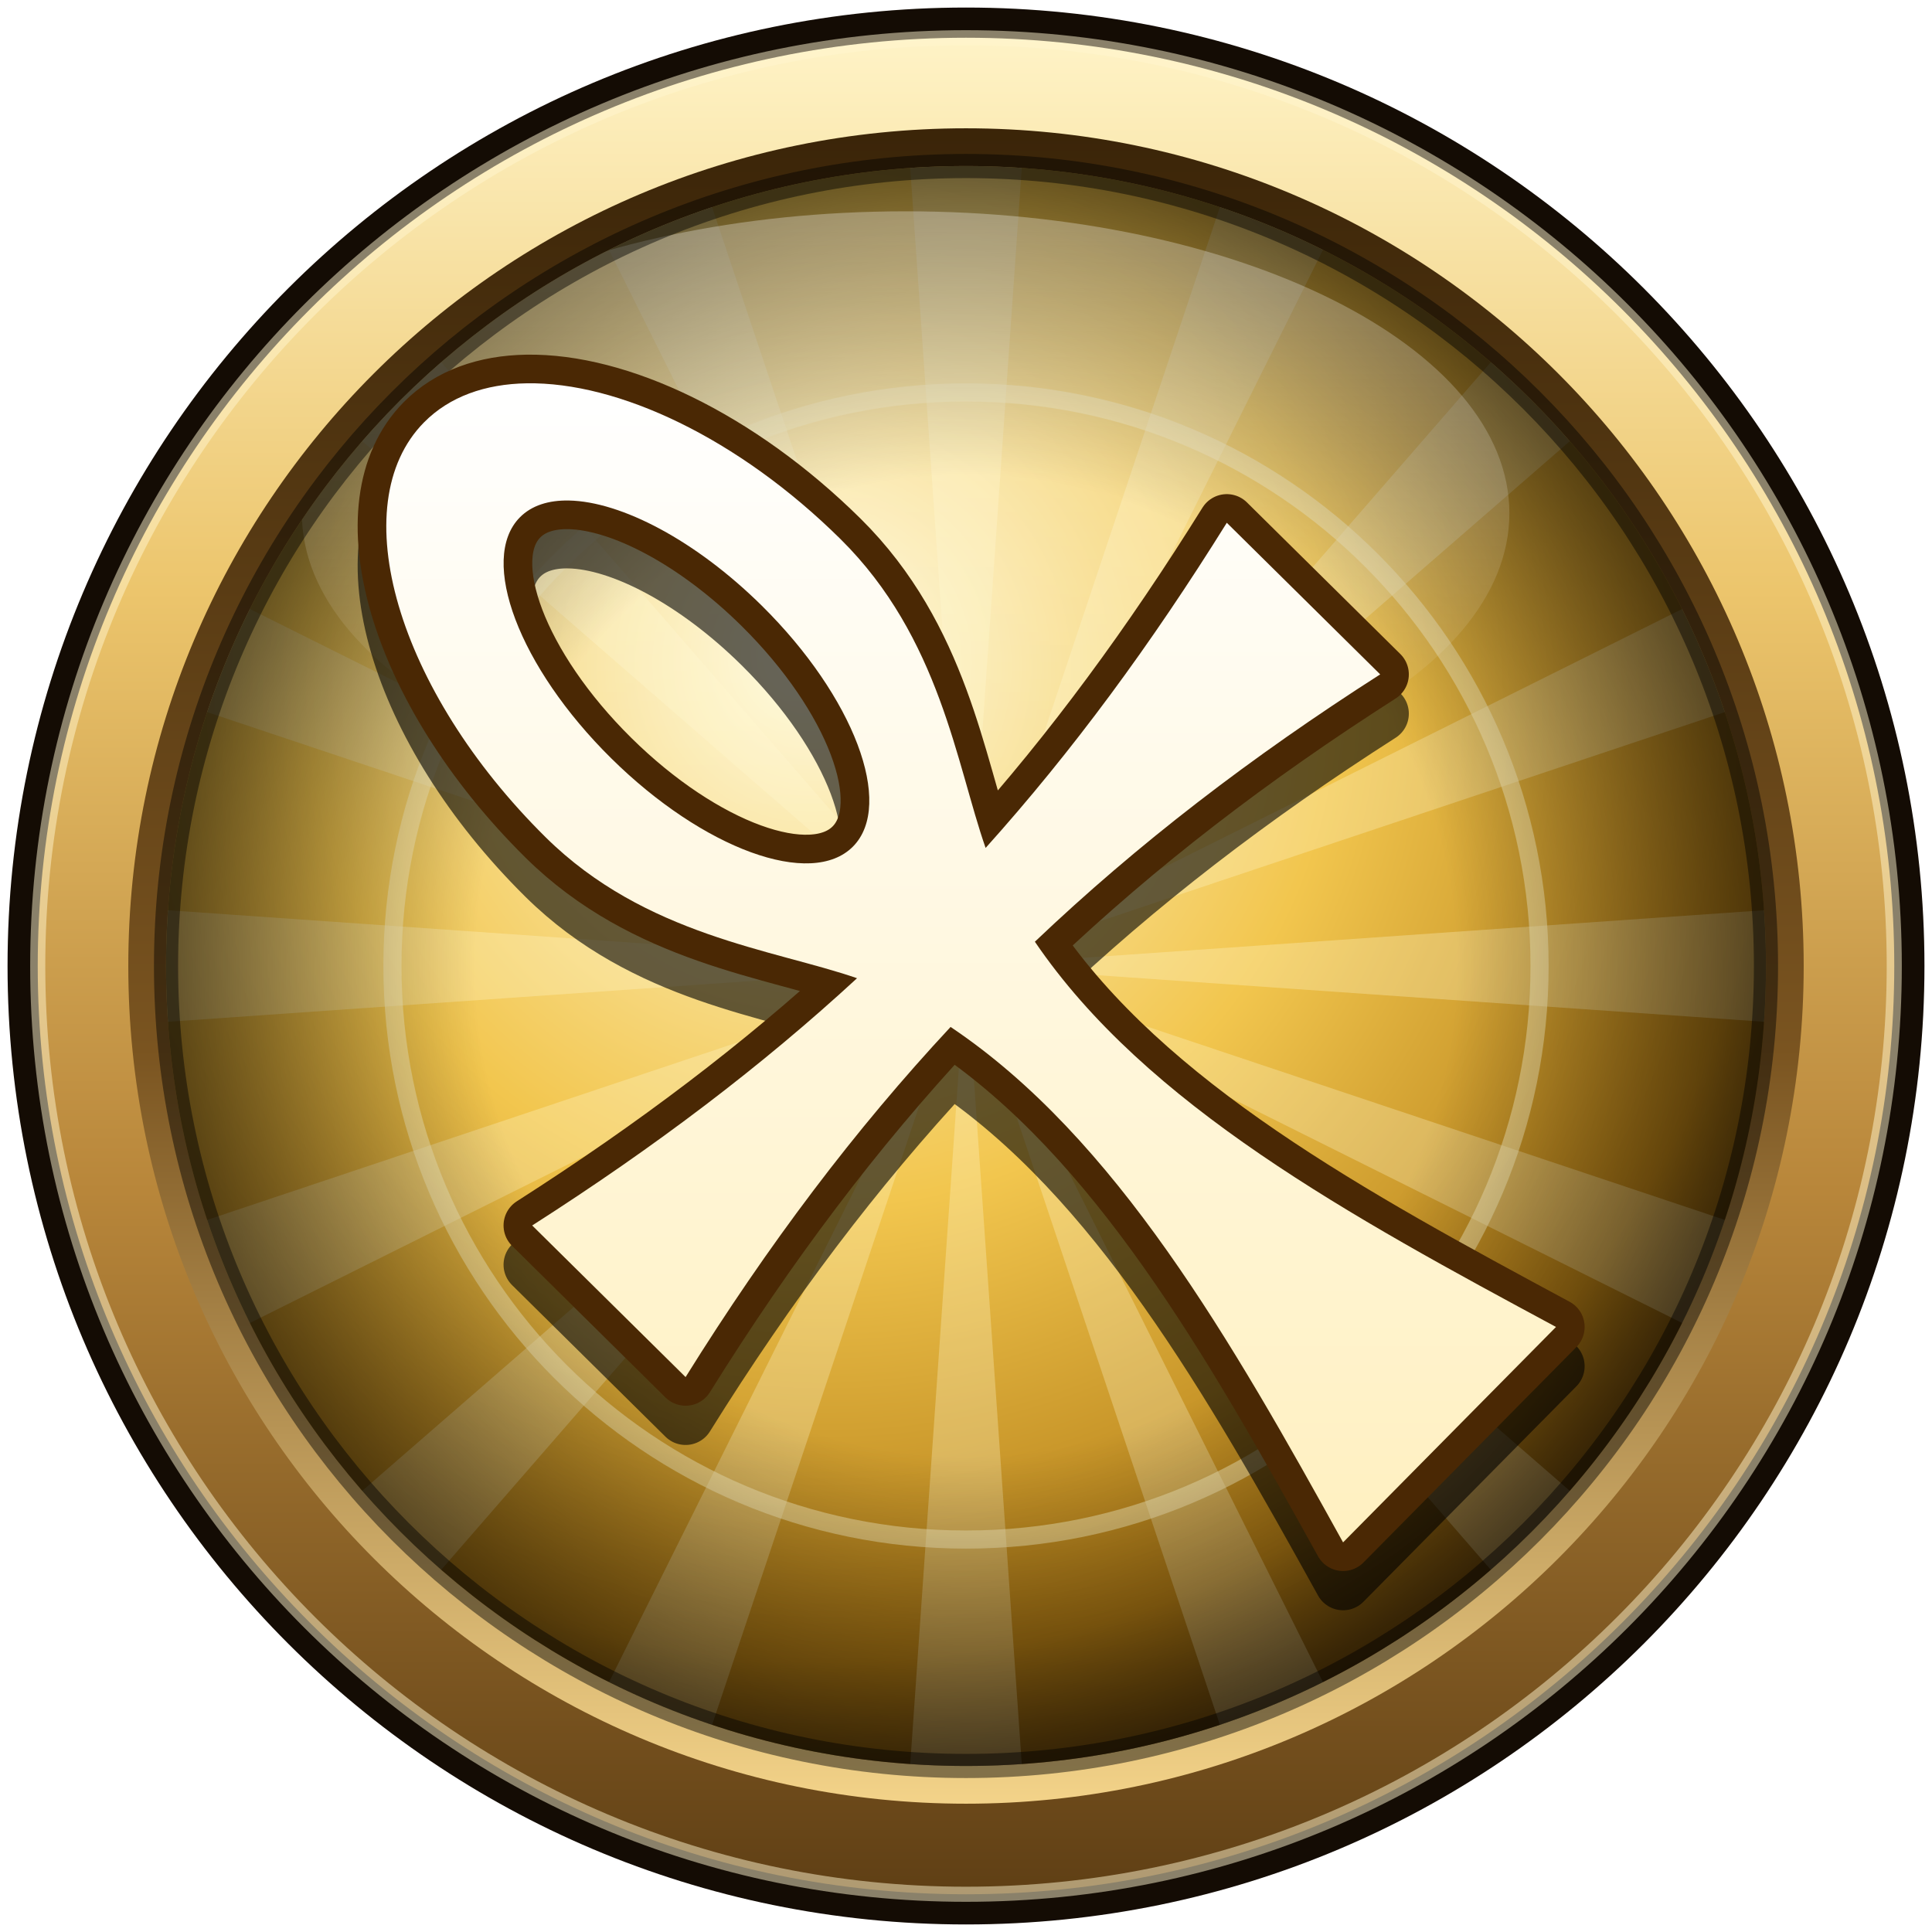
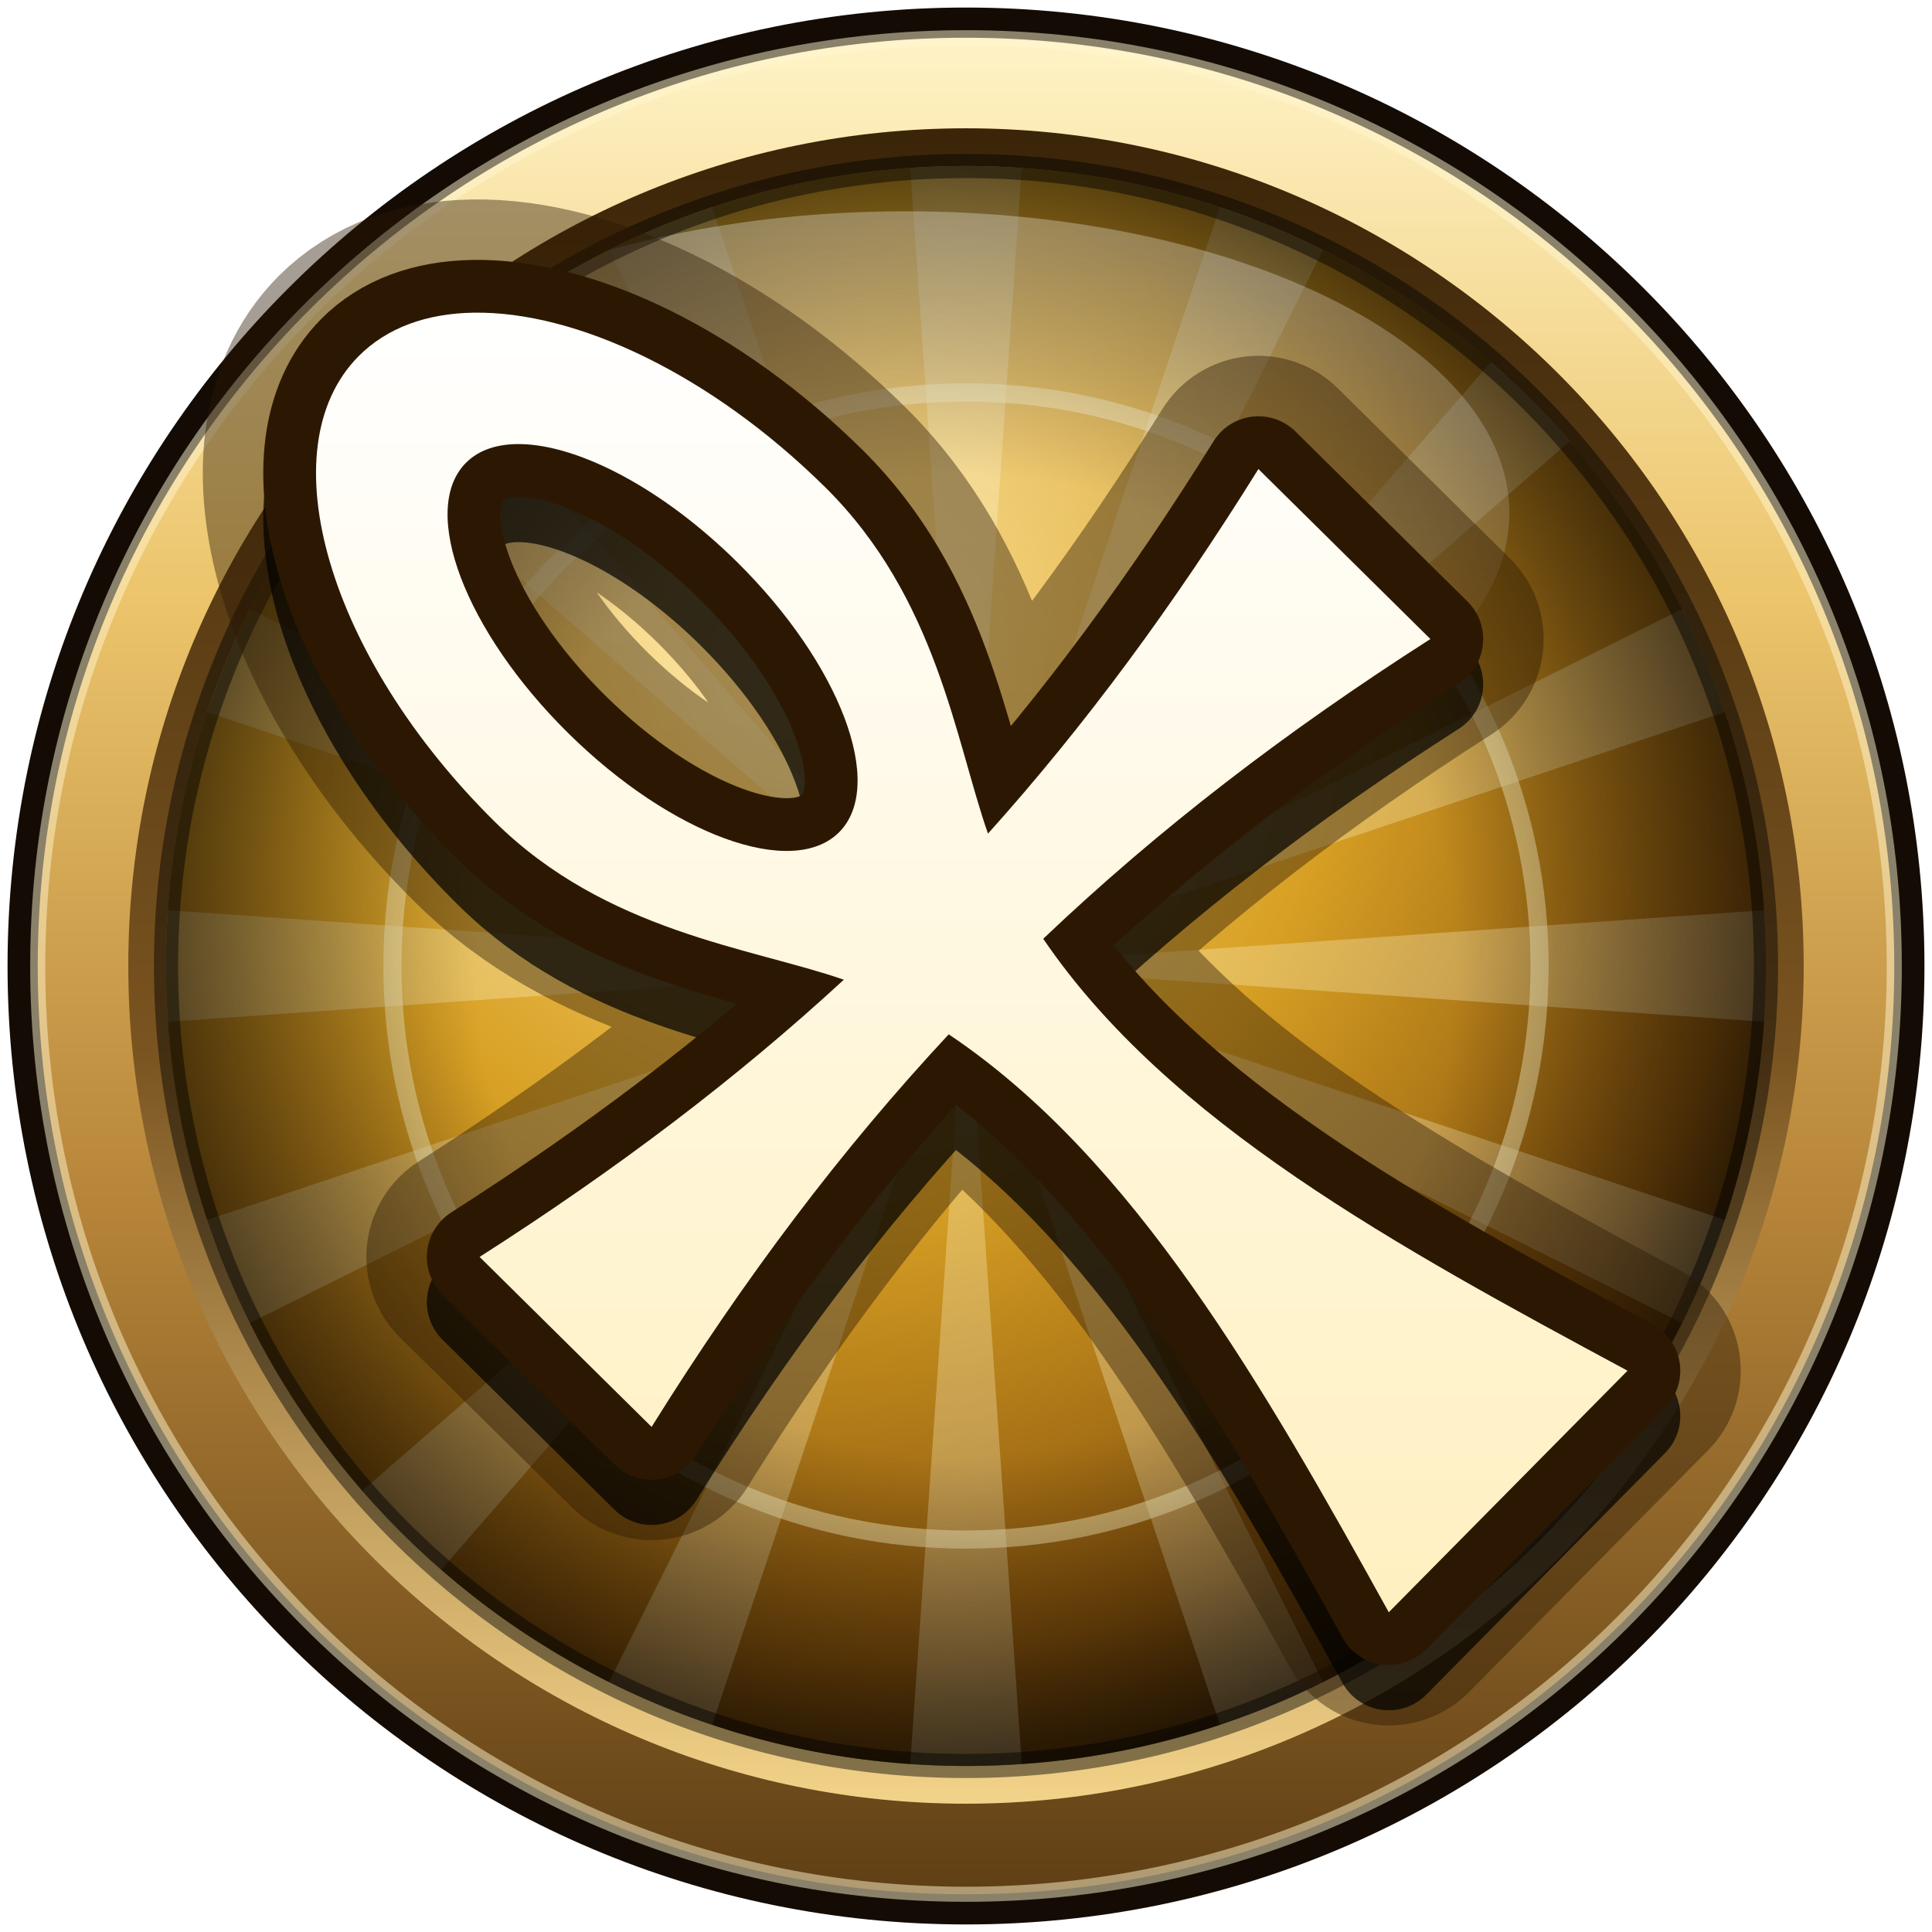
<svg xmlns="http://www.w3.org/2000/svg" viewBox="0 0 128 128" width="128" height="128">
  <defs>
    <linearGradient id="bezel" x1="0" y1="0" x2="0" y2="1">
      <stop offset="0" stop-color="#fff4c8" />
      <stop offset="0.3" stop-color="#ecc56c" />
      <stop offset="0.62" stop-color="#b8863a" />
      <stop offset="1" stop-color="#5e3e14" />
    </linearGradient>
    <linearGradient id="groove" x1="0" y1="0" x2="0" y2="1">
      <stop offset="0" stop-color="#3a2408" />
      <stop offset="0.55" stop-color="#7a5420" />
      <stop offset="1" stop-color="#f4d48a" />
    </linearGradient>
    <radialGradient id="enamel" cx="0.42" cy="0.36" r="0.72" fx="0.40" fy="0.30">
-       <stop offset="0" stop-color="#fffbe0" />
-       <stop offset="0.45" stop-color="#f2c64e" />
-       <stop offset="0.82" stop-color="#b07a14" />
-       <stop offset="1" stop-color="#4a2c04" />
+       <stop offset="0" stop-color="#ffe08a" />
+       <stop offset="0.45" stop-color="#d8a024" />
+       <stop offset="0.82" stop-color="#86520c" />
+       <stop offset="1" stop-color="#2c1802" />
    </radialGradient>
    <radialGradient id="vig" cx="0.5" cy="0.5" r="0.5">
      <stop offset="0.62" stop-color="#000" stop-opacity="0" />
      <stop offset="1" stop-color="#000" stop-opacity="0.55" />
    </radialGradient>
    <linearGradient id="gloss" x1="0" y1="0" x2="0" y2="1">
      <stop offset="0" stop-color="#ffffff" stop-opacity="0.55" />
      <stop offset="1" stop-color="#ffffff" stop-opacity="0" />
    </linearGradient>
    <linearGradient id="glyph" x1="0" y1="0" x2="0" y2="1">
      <stop offset="0" stop-color="#ffffff" />
      <stop offset="1" stop-color="#fff0c0" />
    </linearGradient>
    <linearGradient id="goo" x1="0" y1="0" x2="0" y2="1">
      <stop offset="0" stop-color="#b4f05a" />
      <stop offset="0.6" stop-color="#5cb82a" />
      <stop offset="1" stop-color="#2e7a14" />
    </linearGradient>
    <linearGradient id="flame" x1="0" y1="1" x2="0" y2="0">
      <stop offset="0" stop-color="#fff0a0" />
      <stop offset="0.35" stop-color="#ffa030" />
      <stop offset="0.8" stop-color="#ff5010" stop-opacity="0.6" />
      <stop offset="1" stop-color="#ff3000" stop-opacity="0" />
    </linearGradient>
    <linearGradient id="mist" x1="0" y1="0" x2="0" y2="1">
      <stop offset="0" stop-color="#000" stop-opacity="0" />
      <stop offset="0.5" stop-color="#000" stop-opacity="0.62" />
      <stop offset="1" stop-color="#000" stop-opacity="0" />
    </linearGradient>
    <radialGradient id="halo" cx="0.5" cy="0.5" r="0.5">
      <stop offset="0" stop-color="#ffffff" stop-opacity="0.45" />
      <stop offset="1" stop-color="#ffffff" stop-opacity="0" />
    </radialGradient>
    <linearGradient id="glint" x1="0" y1="0" x2="1" y2="0">
      <stop offset="0" stop-color="#ffffff" stop-opacity="0" />
      <stop offset="0.5" stop-color="#ffffff" stop-opacity="1" />
      <stop offset="1" stop-color="#ffffff" stop-opacity="0" />
    </linearGradient>
    <clipPath id="en">
      <path d="M11.00 64 A53.00 53.00 0 1 1 117.00 64 A53.00 53.00 0 1 1 11.00 64 Z" />
    </clipPath>
  </defs>
  <path d="M0.50 64 A63.50 63.50 0 1 1 127.50 64 A63.50 63.50 0 1 1 0.50 64 Z" fill="#140c04" />
  <path d="M2.50 64 A61.50 61.50 0 1 1 125.50 64 A61.50 61.50 0 1 1 2.50 64 Z" fill="url(#bezel)" />
  <path d="M2.50 64 A61.50 61.50 0 1 1 125.50 64 A61.50 61.50 0 1 1 2.50 64 Z" fill="none" stroke="#fff6d0" stroke-width="1" opacity="0.5" />
  <path d="M8.50 64 A55.50 55.50 0 1 1 119.50 64 A55.50 55.50 0 1 1 8.50 64 Z" fill="url(#groove)" />
  <path d="M11.00 64 A53.00 53.00 0 1 1 117.00 64 A53.00 53.00 0 1 1 11.00 64 Z" fill="url(#enamel)" />
  <g clip-path="url(#en)">
    <path d="M64 64 L133.83 59.12 L133.83 68.88 Z" fill="#fff8d0" opacity="0.30" />
    <path d="M64 64 L130.38 86.21 L126.65 95.23 Z" fill="#fff8d0" opacity="0.30" />
    <path d="M64 64 L116.83 109.92 L109.92 116.83 Z" fill="#fff8d0" opacity="0.30" />
    <path d="M64 64 L95.23 126.65 L86.21 130.38 Z" fill="#fff8d0" opacity="0.30" />
    <path d="M64 64 L68.88 133.83 L59.12 133.83 Z" fill="#fff8d0" opacity="0.30" />
    <path d="M64 64 L41.79 130.38 L32.77 126.65 Z" fill="#fff8d0" opacity="0.30" />
    <path d="M64 64 L18.08 116.83 L11.17 109.92 Z" fill="#fff8d0" opacity="0.30" />
    <path d="M64 64 L1.35 95.23 L-2.38 86.21 Z" fill="#fff8d0" opacity="0.30" />
    <path d="M64 64 L-5.83 68.88 L-5.83 59.12 Z" fill="#fff8d0" opacity="0.30" />
    <path d="M64 64 L-2.38 41.79 L1.35 32.77 Z" fill="#fff8d0" opacity="0.30" />
    <path d="M64 64 L11.17 18.08 L18.08 11.17 Z" fill="#fff8d0" opacity="0.30" />
    <path d="M64 64 L32.77 1.35 L41.79 -2.38 Z" fill="#fff8d0" opacity="0.30" />
    <path d="M64 64 L59.12 -5.83 L68.88 -5.83 Z" fill="#fff8d0" opacity="0.30" />
    <path d="M64 64 L86.21 -2.38 L95.23 1.35 Z" fill="#fff8d0" opacity="0.30" />
    <path d="M64 64 L109.92 11.17 L116.83 18.08 Z" fill="#fff8d0" opacity="0.30" />
    <path d="M64 64 L126.65 32.77 L130.38 41.79 Z" fill="#fff8d0" opacity="0.30" />
    <circle cx="64" cy="64" r="38" fill="none" stroke="#fff4c0" stroke-width="1.2" opacity="0.5" />
    <path d="M11.00 64 A53.00 53.00 0 1 1 117.00 64 A53.00 53.00 0 1 1 11.00 64 Z" fill="url(#vig)" />
    <ellipse cx="60" cy="34" rx="40" ry="20" fill="url(#gloss)" opacity="0.55" />
  </g>
  <path d="M11.00 64 A53.00 53.00 0 1 1 117.00 64 A53.00 53.00 0 1 1 11.00 64 Z" fill="none" stroke="#000" stroke-width="1.6" opacity="0.45" />
-   <g transform="translate(0 2.6) translate(21.760 21.760) scale(0.165)" opacity="0.6">
-     <path d="M79.625 22.03c-16.694.274-31.01 5.33-41.22 15.658C5.743 70.735 27.53 145.313 87.22 204.313c39.992 39.53 91.568 45.025 125.03 56.593-38.19 35.214-80.874 67.594-130.438 99.28l61.594 60.876c33.267-53.395 68.052-99.412 106.406-140.593 66.466 44.55 113.05 126.476 157.594 206.967l85.5-86.5c-82.206-44.252-164.58-88.96-209.25-154.687 41.214-39.214 86.72-74.14 138.656-107.344L360.72 78.03c-30.47 48.903-61.926 91.685-96.845 130.564-11.704-33.438-18.262-84.475-58.28-124.032C164.556 44 116.35 21.43 79.624 22.032zm16.97 47.064c20.94.415 50.89 16.01 77.436 42.25 36.934 36.505 53.305 79.782 36.595 96.687-16.71 16.907-60.194 1.037-97.125-35.468C76.57 136.06 60.165 92.75 76.875 75.844c4.7-4.755 11.525-6.913 19.72-6.75z" fill="#000" stroke="#000" stroke-width="23.0" stroke-linejoin="round" />
+   <g transform="translate(16.640 16.640) scale(0.185)" opacity="0.42">
+     <path d="M79.625 22.03c-16.694.274-31.01 5.33-41.22 15.658C5.743 70.735 27.53 145.313 87.22 204.313c39.992 39.53 91.568 45.025 125.03 56.593-38.19 35.214-80.874 67.594-130.438 99.28l61.594 60.876c33.267-53.395 68.052-99.412 106.406-140.593 66.466 44.55 113.05 126.476 157.594 206.967l85.5-86.5c-82.206-44.252-164.58-88.96-209.25-154.687 41.214-39.214 86.72-74.14 138.656-107.344L360.72 78.03c-30.47 48.903-61.926 91.685-96.845 130.564-11.704-33.438-18.262-84.475-58.28-124.032C164.556 44 116.35 21.43 79.624 22.032zm16.97 47.064c20.94.415 50.89 16.01 77.436 42.25 36.934 36.505 53.305 79.782 36.595 96.687-16.71 16.907-60.194 1.037-97.125-35.468C76.57 136.06 60.165 92.75 76.875 75.844c4.7-4.755 11.525-6.913 19.72-6.75z" fill="#2c1802" stroke="#2c1802" stroke-width="81.1" stroke-linejoin="round" />
  </g>
-   <g transform="translate(21.760 21.760) scale(0.165)">
-     <path d="M79.625 22.03c-16.694.274-31.01 5.33-41.22 15.658C5.743 70.735 27.53 145.313 87.22 204.313c39.992 39.53 91.568 45.025 125.03 56.593-38.19 35.214-80.874 67.594-130.438 99.28l61.594 60.876c33.267-53.395 68.052-99.412 106.406-140.593 66.466 44.55 113.05 126.476 157.594 206.967l85.5-86.5c-82.206-44.252-164.58-88.96-209.25-154.687 41.214-39.214 86.72-74.14 138.656-107.344L360.72 78.03c-30.47 48.903-61.926 91.685-96.845 130.564-11.704-33.438-18.262-84.475-58.28-124.032C164.556 44 116.35 21.43 79.624 22.032zm16.97 47.064c20.94.415 50.89 16.01 77.436 42.25 36.934 36.505 53.305 79.782 36.595 96.687-16.71 16.907-60.194 1.037-97.125-35.468C76.57 136.06 60.165 92.75 76.875 75.844c4.7-4.755 11.525-6.913 19.72-6.75z" fill="#4a2804" stroke="#4a2804" stroke-width="23.0" stroke-linejoin="round" />
+   <g transform="translate(0 3.0) translate(16.640 16.640) scale(0.185)" opacity="0.7">
+     <path d="M79.625 22.03c-16.694.274-31.01 5.33-41.22 15.658C5.743 70.735 27.53 145.313 87.22 204.313c39.992 39.53 91.568 45.025 125.03 56.593-38.19 35.214-80.874 67.594-130.438 99.28l61.594 60.876c33.267-53.395 68.052-99.412 106.406-140.593 66.466 44.55 113.05 126.476 157.594 206.967l85.5-86.5c-82.206-44.252-164.58-88.96-209.25-154.687 41.214-39.214 86.72-74.14 138.656-107.344L360.72 78.03c-30.47 48.903-61.926 91.685-96.845 130.564-11.704-33.438-18.262-84.475-58.28-124.032C164.556 44 116.35 21.43 79.624 22.032zm16.97 47.064c20.94.415 50.89 16.01 77.436 42.25 36.934 36.505 53.305 79.782 36.595 96.687-16.71 16.907-60.194 1.037-97.125-35.468C76.57 136.06 60.165 92.75 76.875 75.844c4.7-4.755 11.525-6.913 19.72-6.75z" fill="#000" stroke="#000" stroke-width="37.8" stroke-linejoin="round" />
  </g>
-   <g transform="translate(21.760 21.760) scale(0.165)">
+   <g transform="translate(16.640 16.640) scale(0.185)">
+     <path d="M79.625 22.03c-16.694.274-31.01 5.33-41.22 15.658C5.743 70.735 27.53 145.313 87.22 204.313c39.992 39.53 91.568 45.025 125.03 56.593-38.19 35.214-80.874 67.594-130.438 99.28l61.594 60.876c33.267-53.395 68.052-99.412 106.406-140.593 66.466 44.55 113.05 126.476 157.594 206.967l85.5-86.5c-82.206-44.252-164.58-88.96-209.25-154.687 41.214-39.214 86.72-74.14 138.656-107.344L360.72 78.03c-30.47 48.903-61.926 91.685-96.845 130.564-11.704-33.438-18.262-84.475-58.28-124.032C164.556 44 116.35 21.43 79.624 22.032zm16.97 47.064c20.94.415 50.89 16.01 77.436 42.25 36.934 36.505 53.305 79.782 36.595 96.687-16.71 16.907-60.194 1.037-97.125-35.468C76.57 136.06 60.165 92.75 76.875 75.844c4.7-4.755 11.525-6.913 19.72-6.75z" fill="#2c1802" stroke="#2c1802" stroke-width="37.8" stroke-linejoin="round" />
+   </g>
+   <g transform="translate(16.640 16.640) scale(0.185)">
    <path d="M79.625 22.03c-16.694.274-31.01 5.33-41.22 15.658C5.743 70.735 27.53 145.313 87.22 204.313c39.992 39.53 91.568 45.025 125.03 56.593-38.19 35.214-80.874 67.594-130.438 99.28l61.594 60.876c33.267-53.395 68.052-99.412 106.406-140.593 66.466 44.55 113.05 126.476 157.594 206.967l85.5-86.5c-82.206-44.252-164.58-88.96-209.25-154.687 41.214-39.214 86.72-74.14 138.656-107.344L360.72 78.03c-30.47 48.903-61.926 91.685-96.845 130.564-11.704-33.438-18.262-84.475-58.28-124.032C164.556 44 116.35 21.43 79.624 22.032zm16.97 47.064c20.94.415 50.89 16.01 77.436 42.25 36.934 36.505 53.305 79.782 36.595 96.687-16.71 16.907-60.194 1.037-97.125-35.468C76.57 136.06 60.165 92.75 76.875 75.844c4.7-4.755 11.525-6.913 19.72-6.75z" fill="url(#glyph)" />
  </g>
</svg>
